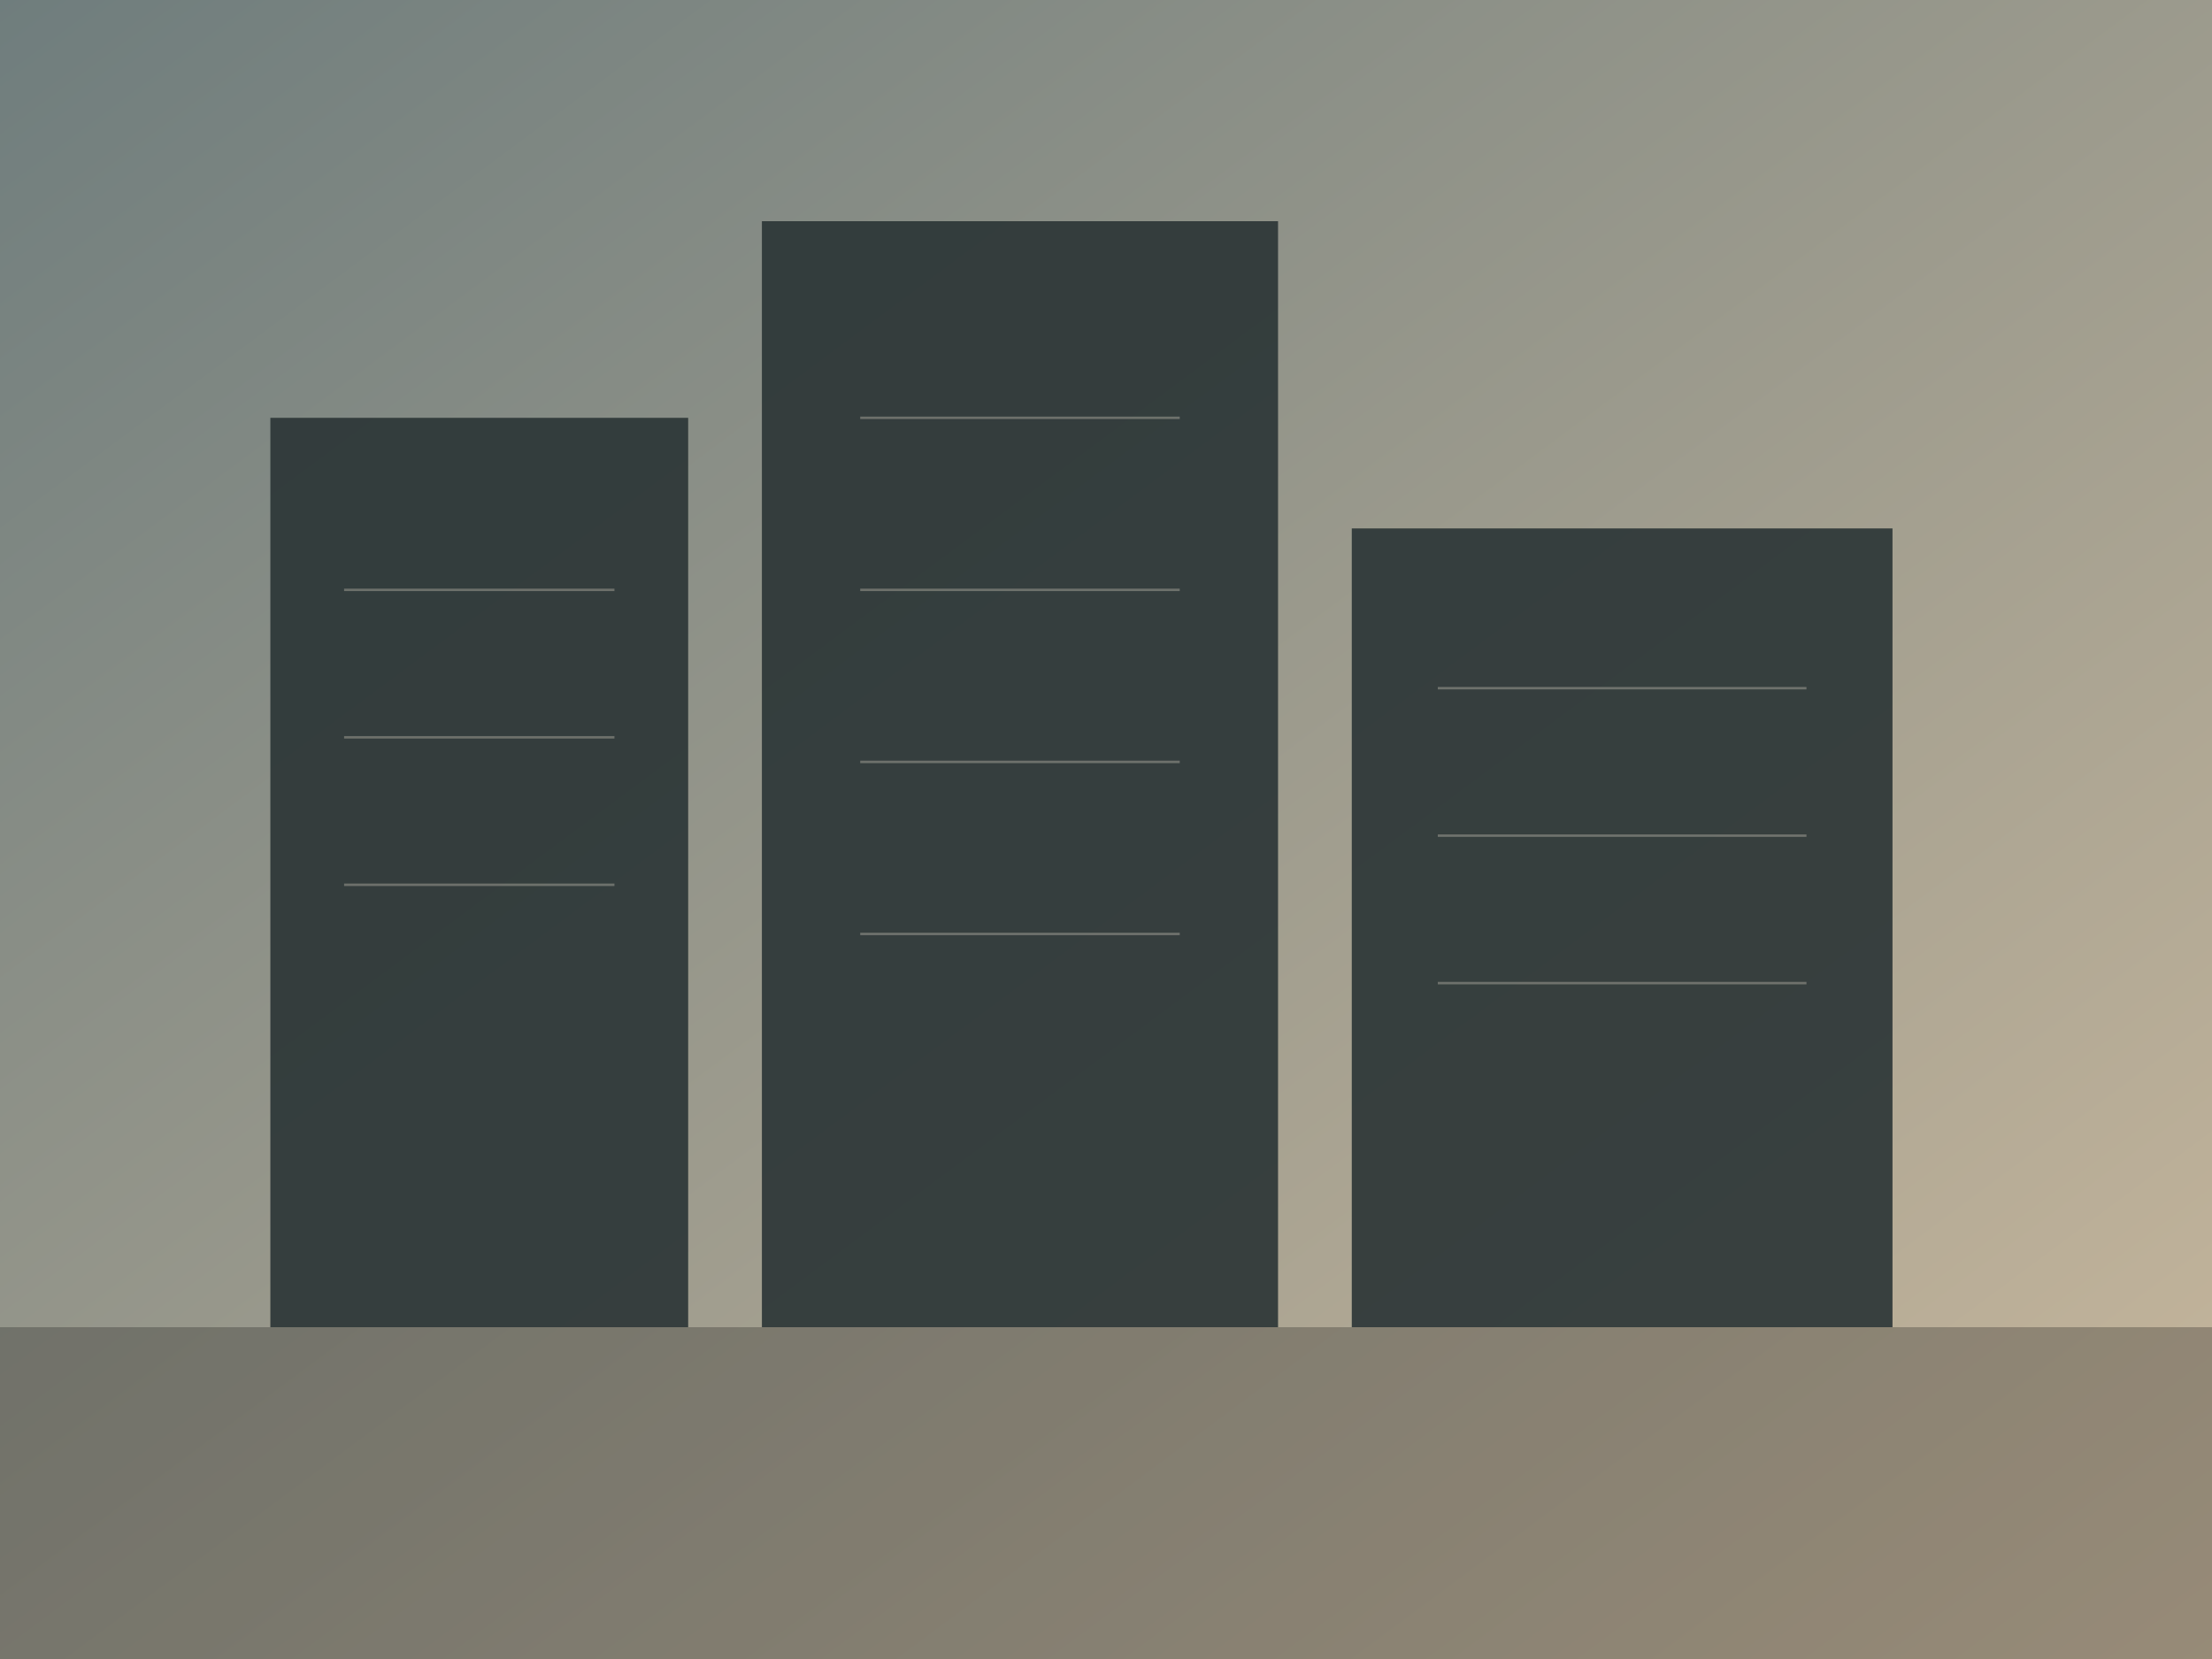
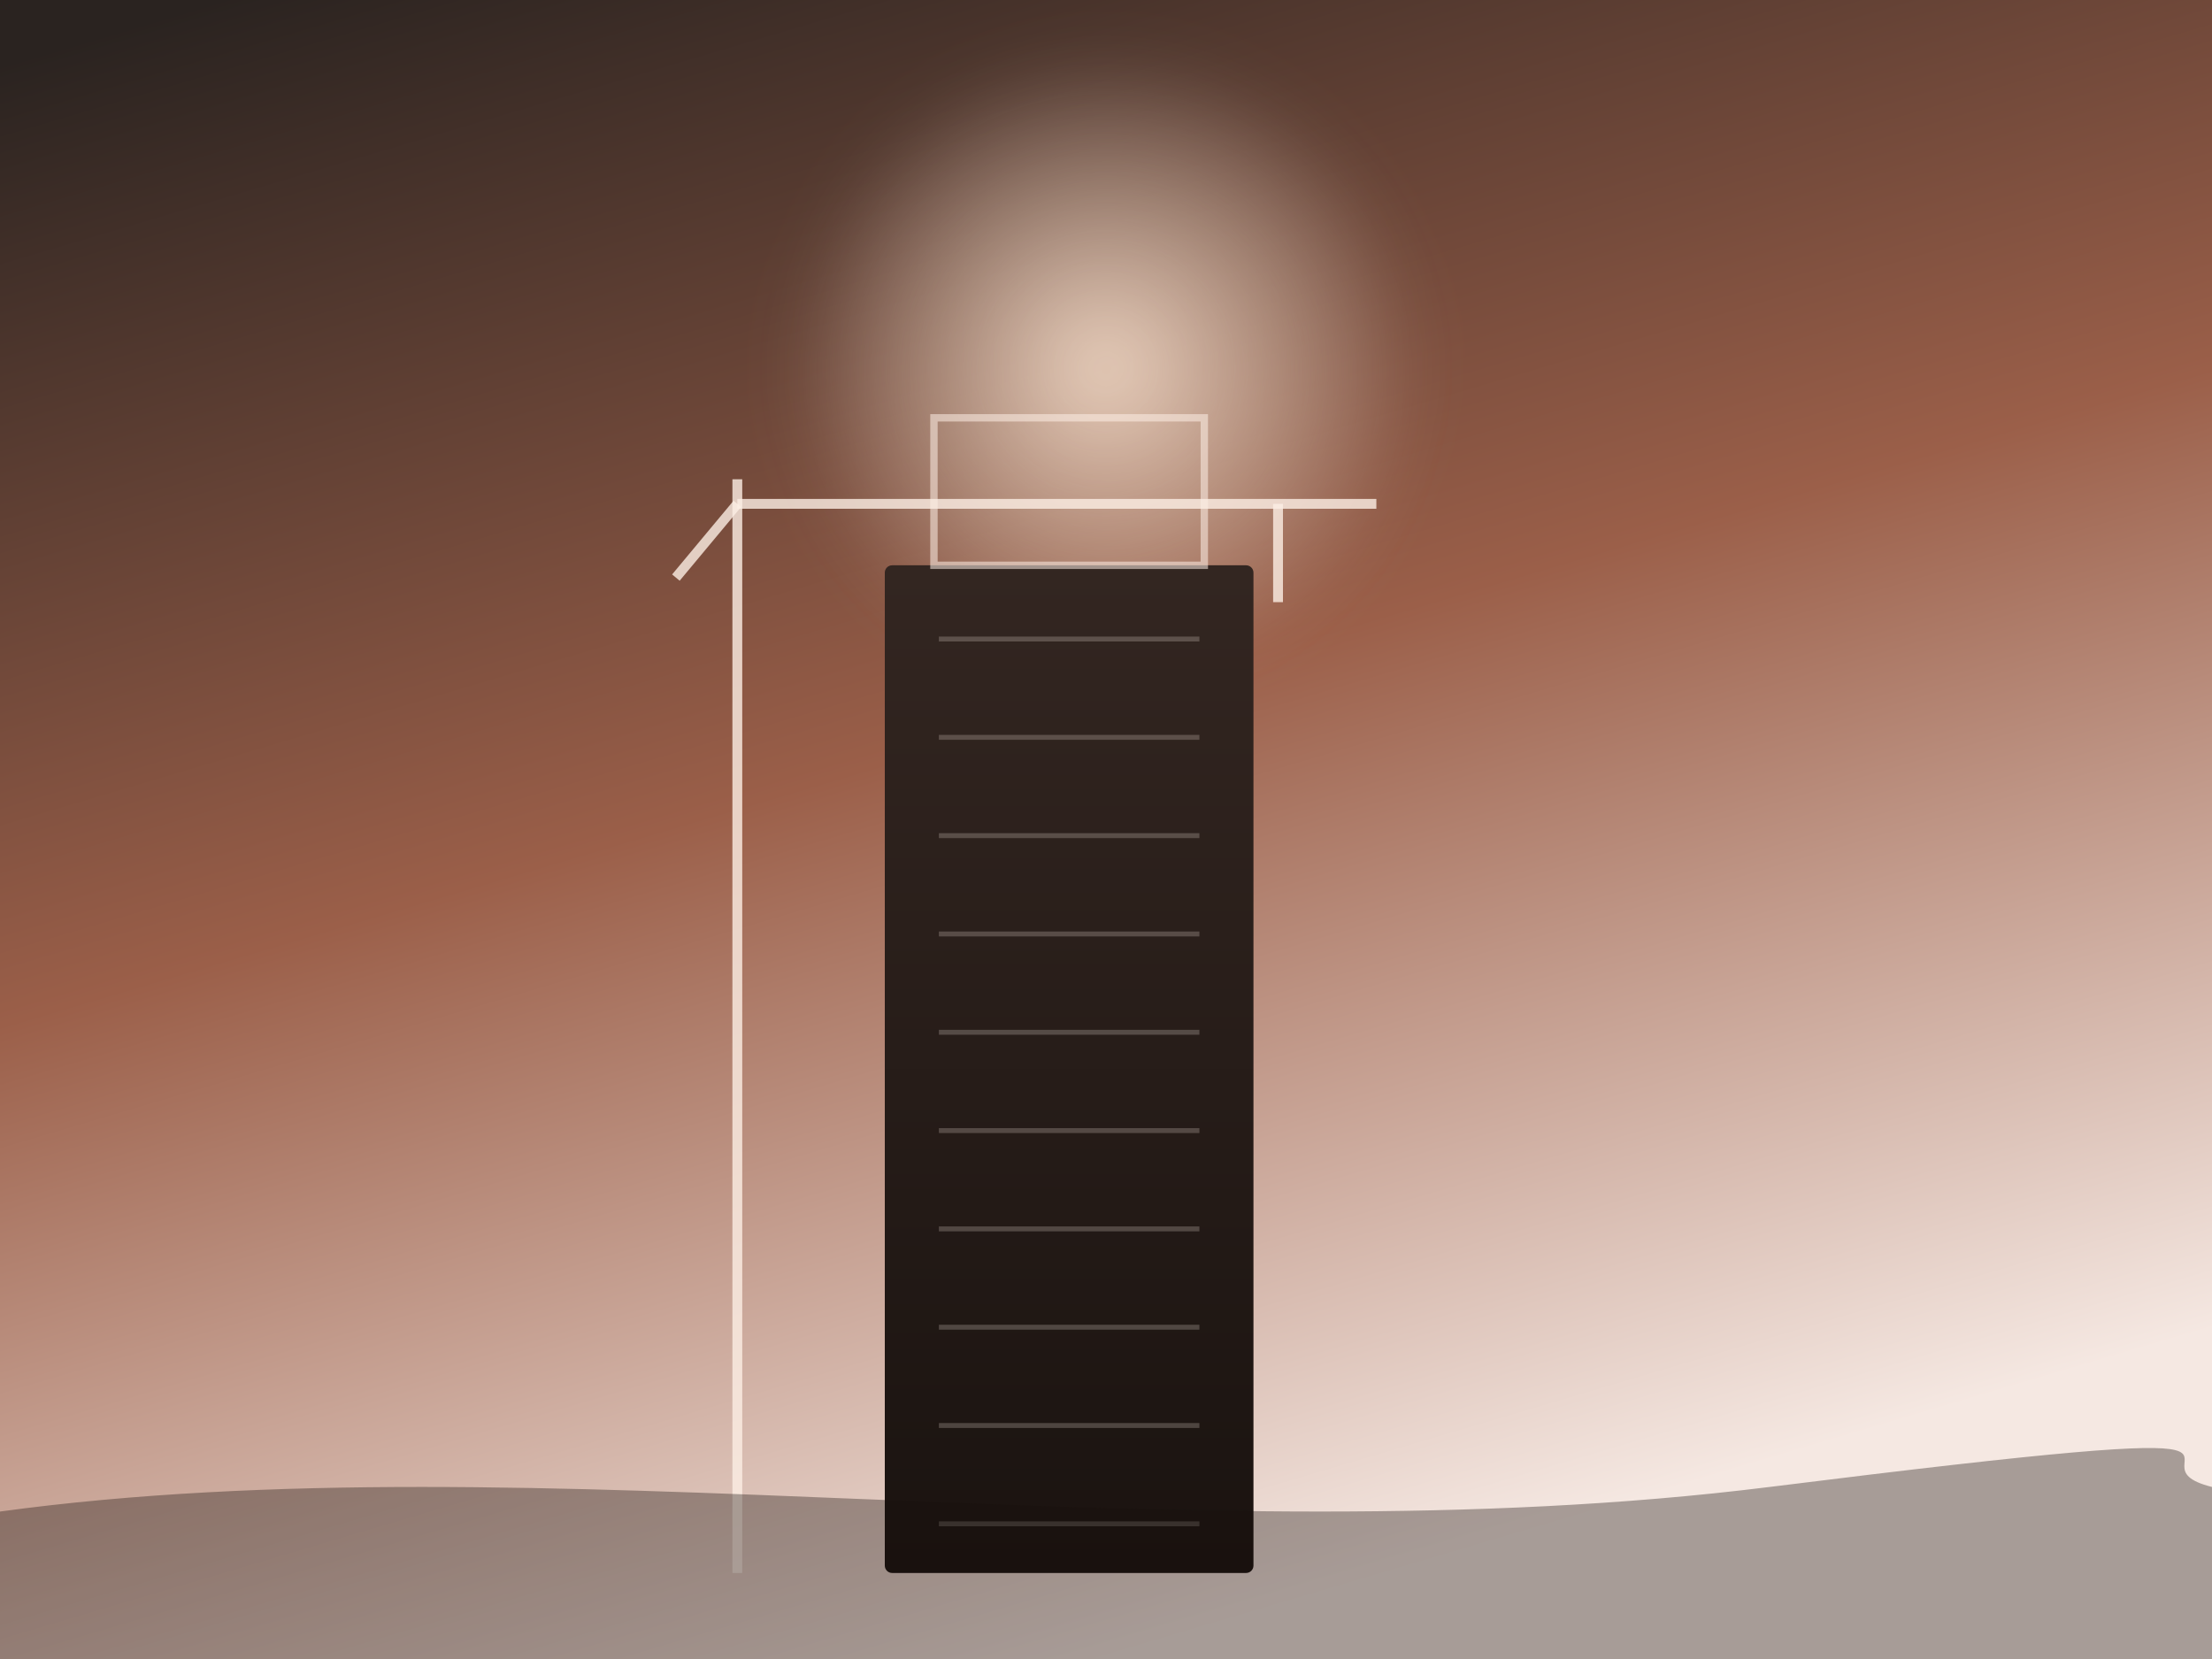
<svg xmlns="http://www.w3.org/2000/svg" viewBox="0 0 900 675">
  <defs>
-     <linearGradient id="u" x1="0" y1="0" x2="1" y2="1">
-       <stop stop-color="#6f7d7d" />
-       <stop offset="1" stop-color="#c9b89d" />
+     <linearGradient id="sky" x1="0.1" y1="0" x2="0.5" y2="1">
+       <stop offset="0" stop-color="#2a2320" />
+       <stop offset="0.5" stop-color="#9b5f49" />
+       <stop offset="1" stop-color="#f5e8e2" />
    </linearGradient>
+     <linearGradient id="built" x1="0" y1="0" x2="0" y2="1">
+       <stop offset="0" stop-color="#332621" />
+       <stop offset="1" stop-color="#1a1310" />
+     </linearGradient>
+     <radialGradient id="sun" cx="0.5" cy="0.5" r="0.5">
+       <stop offset="0" stop-color="#ffe9d6" stop-opacity=".85" />
+       <stop offset="1" stop-color="#ffe9d6" stop-opacity="0" />
+     </radialGradient>
+     <filter id="soft">
+       <feGaussianBlur stdDeviation="12" />
+     </filter>
  </defs>
-   <rect width="900" height="675" fill="url(#u)" />
-   <g fill="#2a3435" opacity=".9">
-     <rect x="110" y="170" width="170" height="370" />
-     <rect x="310" y="90" width="210" height="450" />
-     <rect x="550" y="215" width="220" height="325" />
+   <rect width="900" height="675" fill="url(#sky)" />
+   <circle cx="450" cy="150" r="130" fill="url(#sun)" filter="url(#soft)" />
+   <g fill="url(#built)">
+     <rect x="360" y="230" width="150" height="410" rx="3" />
  </g>
-   <g stroke="#f1e6d6" stroke-opacity=".3">
-     <path d="M140 240h110M140 300h110M140 360h110M350 170h130M350 240h130M350 310h130M350 380h130M585 280h150M585 340h150M585 400h150" />
+   <g stroke="#fceee5" stroke-opacity=".22" stroke-width="2">
+     <path d="M382 260h106M382 300h106M382 340h106M382 380h106M382 420h106M382 460h106M382 500h106M382 540h106M382 580h106M382 620h106" />
  </g>
-   <rect y="540" width="900" height="135" fill="#171717" opacity=".28" />
+   <g fill="none" stroke="#fceee5" stroke-opacity=".55" stroke-width="3">
+     <rect x="380" y="170" width="110" height="60" />
+   </g>
+   <g stroke="#fceee5" stroke-opacity=".8" stroke-width="4">
+     <path d="M300 640 L300 195" />
+     <path d="M300 205 L560 205" />
+     <path d="M300 205 L275 235" />
+     <path d="M520 205 L520 245" />
+   </g>
+   <path d="M0 615 C 220 585, 480 635, 720 605 S 860 595, 900 605 L900 675 L0 675Z" fill="#170f0b" opacity=".35" />
</svg>
